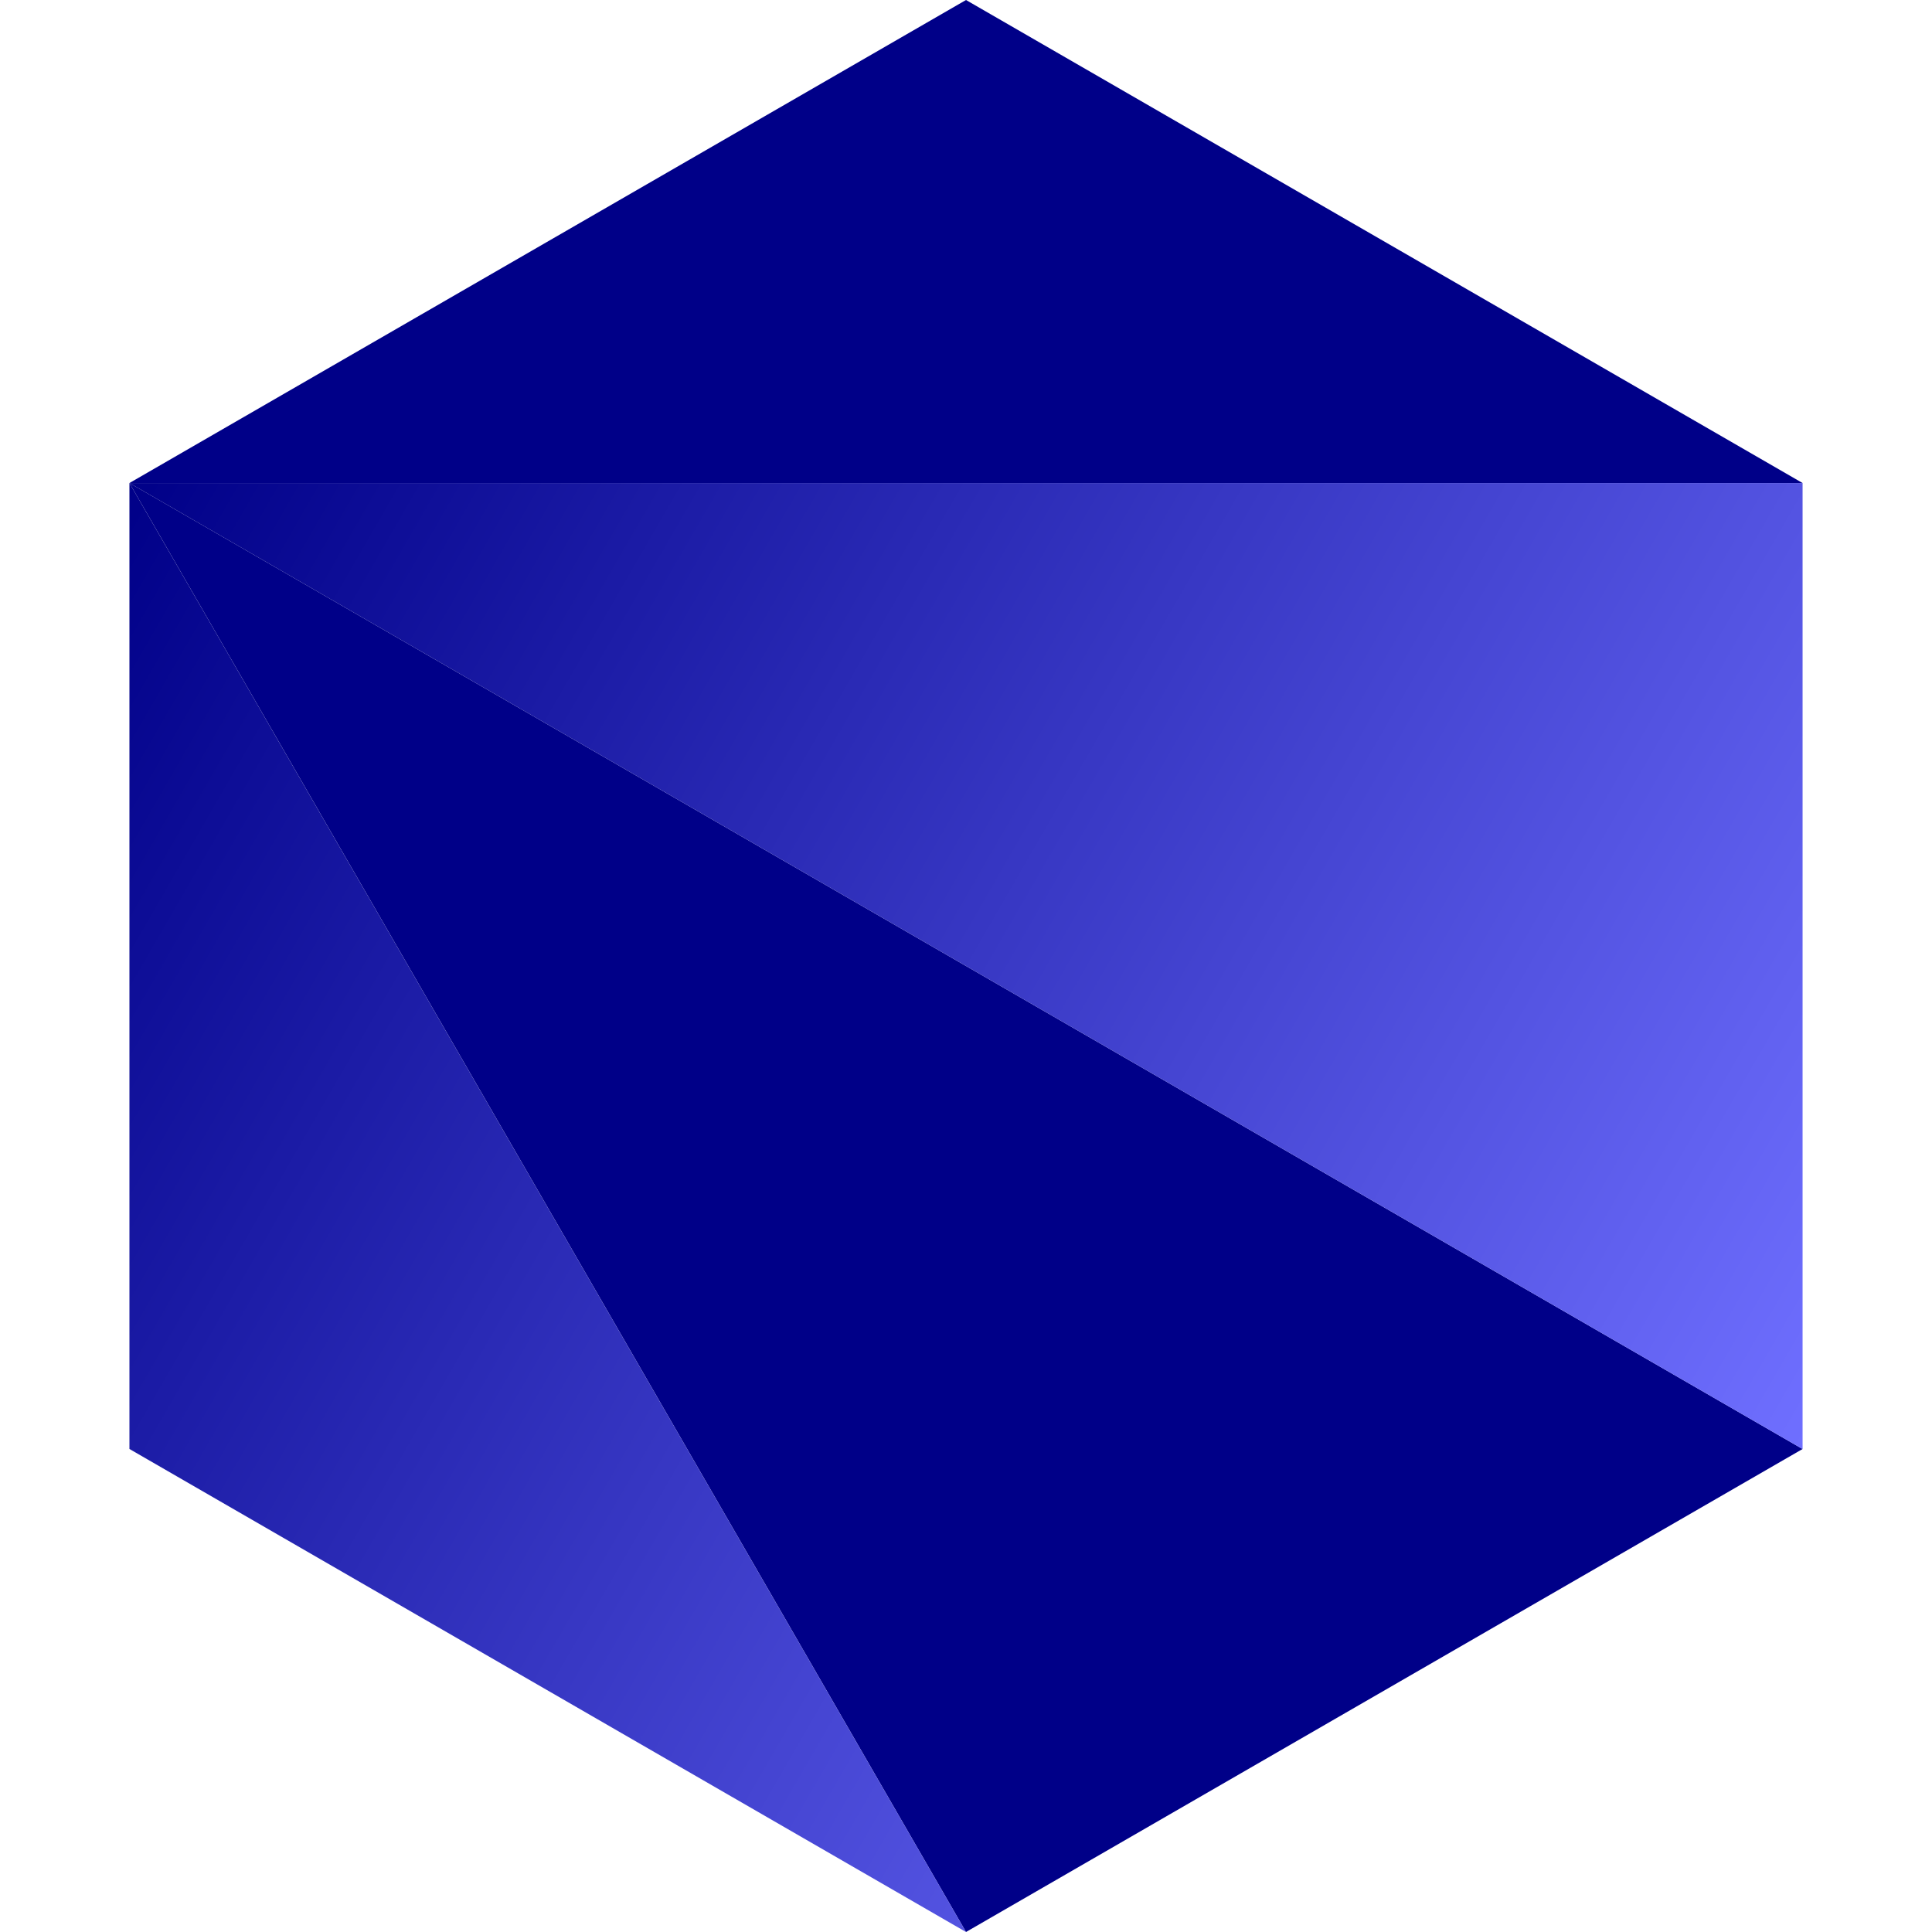
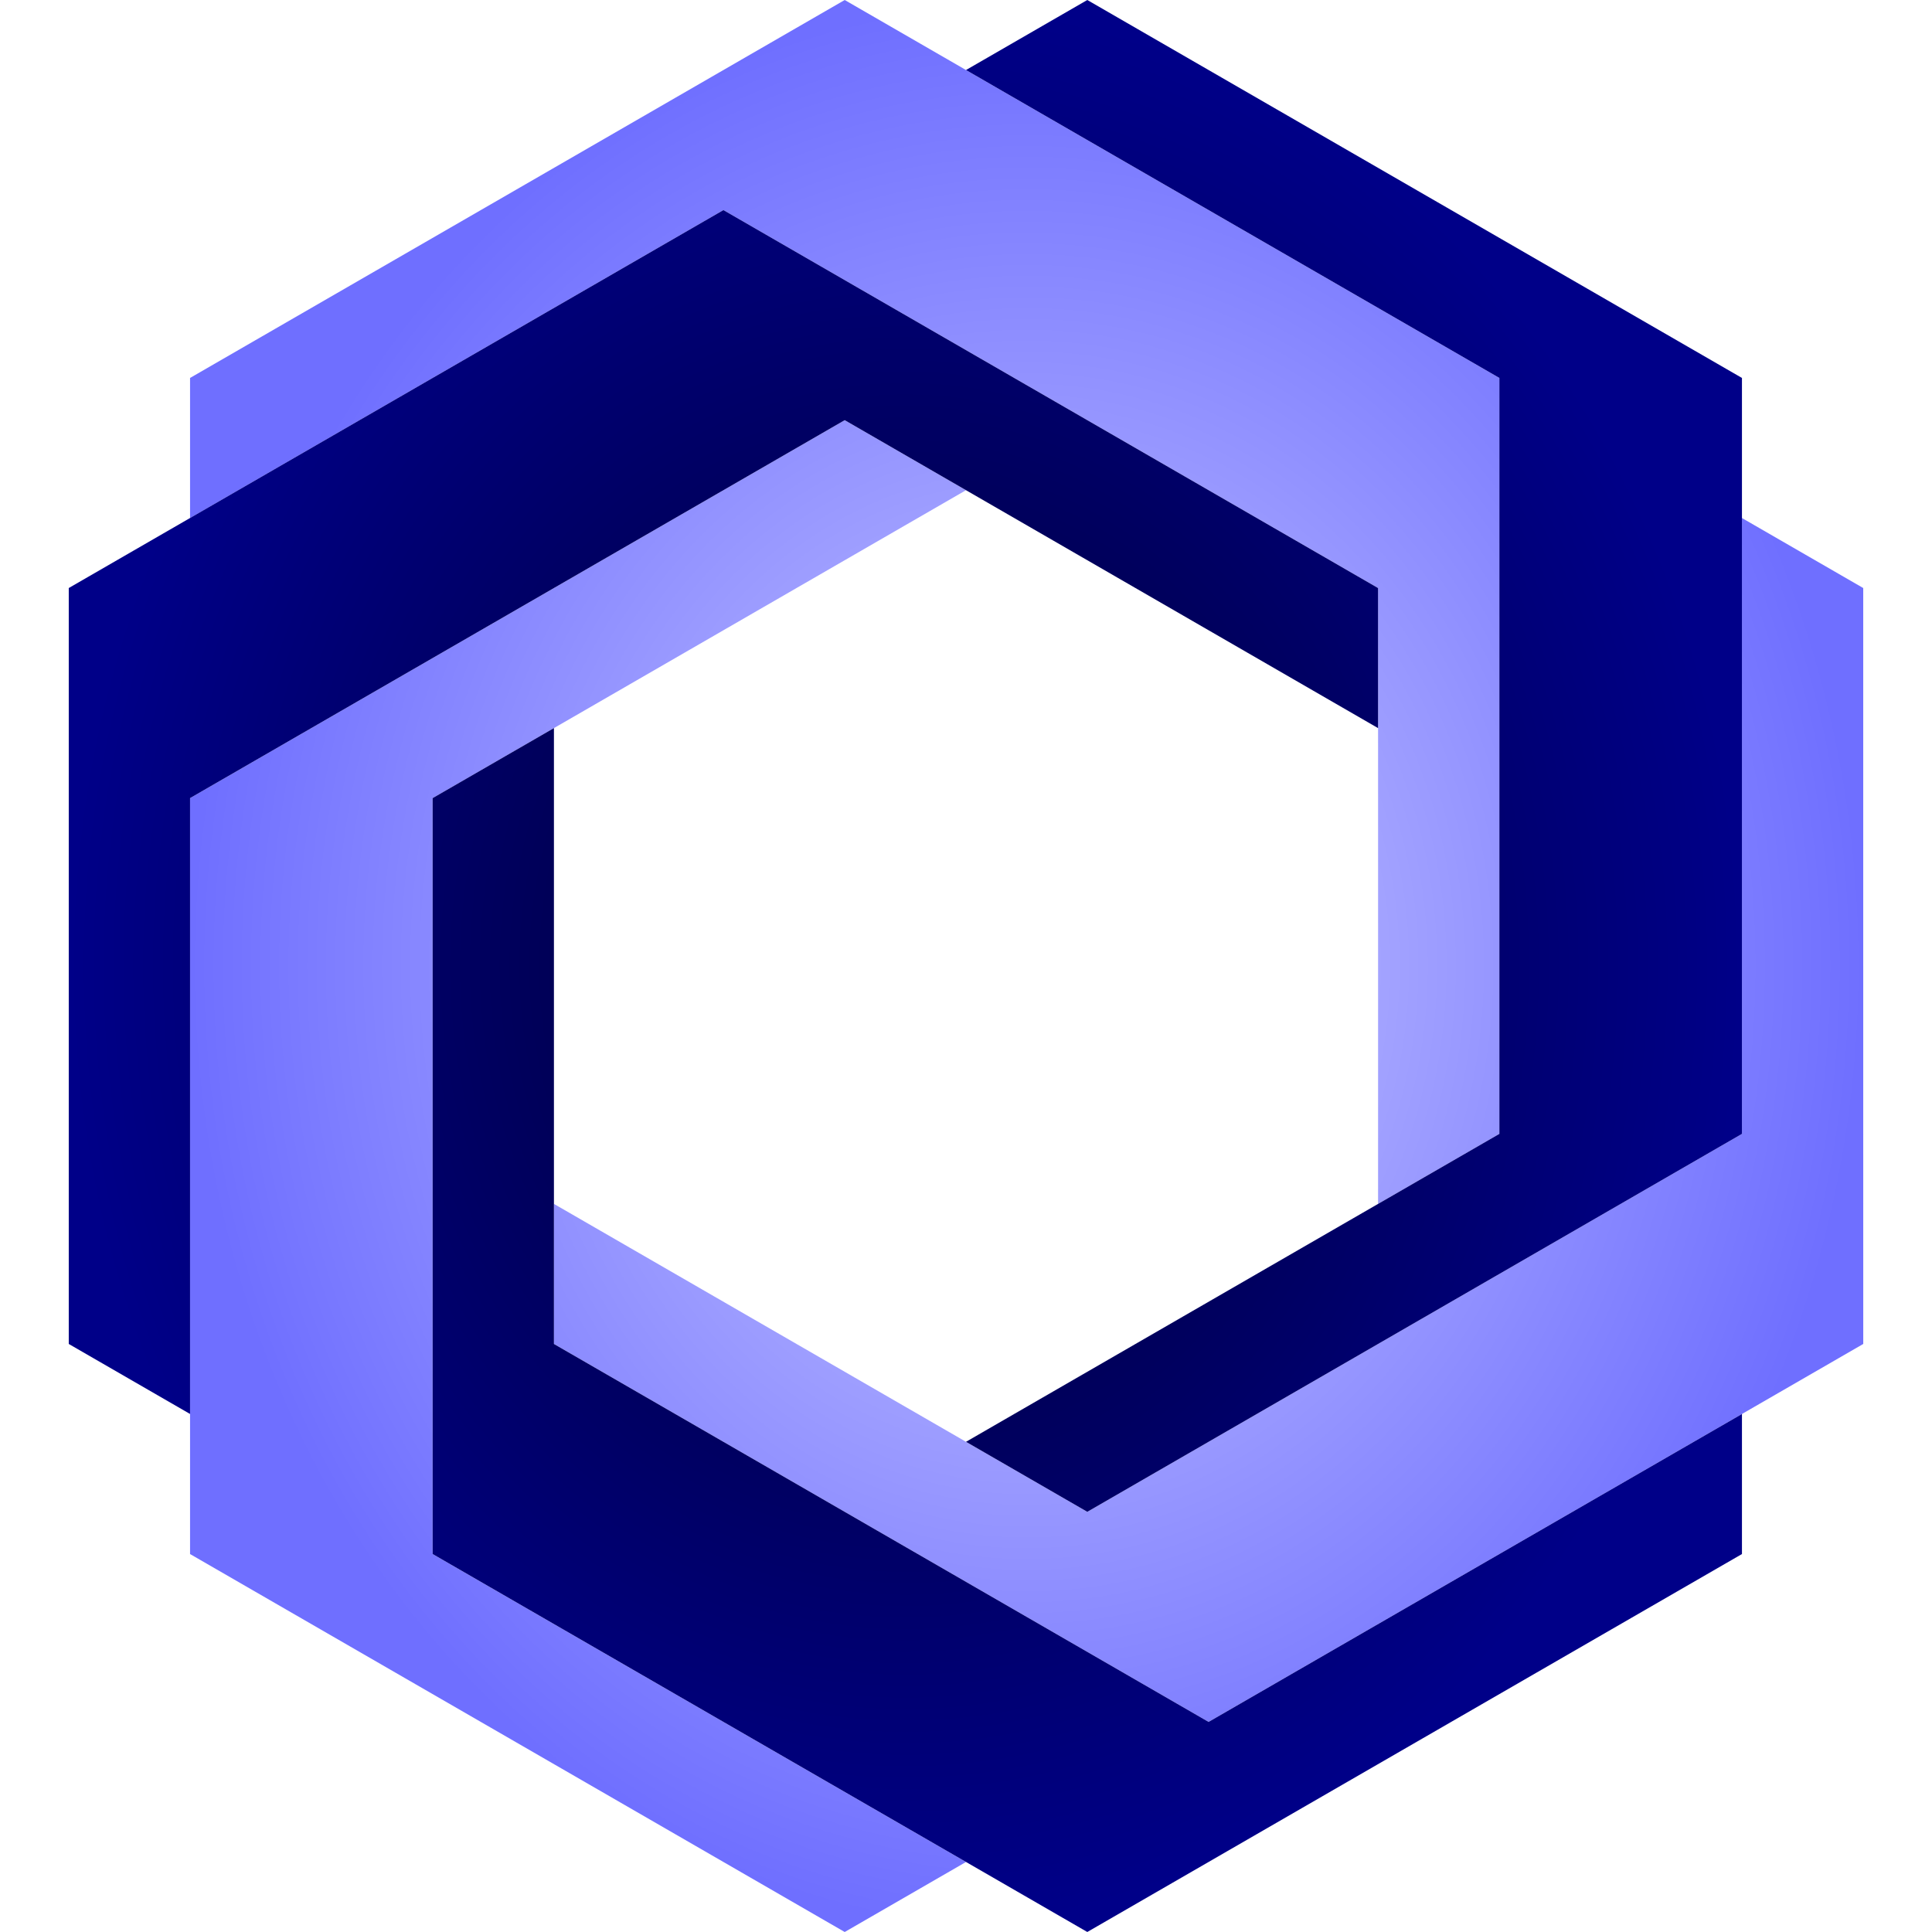
<svg xmlns="http://www.w3.org/2000/svg" xmlns:xlink="http://www.w3.org/1999/xlink" width="120" height="120" viewBox="0 0 31.75 31.75" version="1.1" id="svg5">
  <defs id="defs2">
-     <linearGradient id="linearGradient5873">
-       <stop style="stop-color:#000088;stop-opacity:1" offset="0" id="stop5869" />
-       <stop style="stop-color:#6f6fff;stop-opacity:1" offset="1" id="stop5871" />
+     <linearGradient id="linearGradient1853">
+       <stop style="stop-color:#000088;stop-opacity:1;" offset="0" id="stop1849" />
+       <stop style="stop-color:#000057;stop-opacity:1" offset="0.42" id="stop2177" />
+       <stop style="stop-color:#000088;stop-opacity:1" offset="1" id="stop1851" />
    </linearGradient>
-     <linearGradient xlink:href="#linearGradient5873" id="linearGradient5875" x1="92.671" y1="7.938" x2="120.167" y2="23.812" gradientUnits="userSpaceOnUse" />
-     <linearGradient xlink:href="#linearGradient5873" id="linearGradient6330" gradientUnits="userSpaceOnUse" x1="92.671" y1="7.938" x2="120.167" y2="23.812" />
-     <linearGradient xlink:href="#linearGradient5873" id="linearGradient6332" gradientUnits="userSpaceOnUse" x1="92.671" y1="7.938" x2="120.167" y2="23.812" />
+     <linearGradient id="linearGradient1458">
+       <stop style="stop-color:#6f6fff;stop-opacity:1;" offset="0" id="stop1454" />
+       <stop style="stop-color:#a3a3ff;stop-opacity:1" offset="0.418" id="stop1656" />
+       <stop style="stop-color:#6f6fff;stop-opacity:1" offset="1" id="stop1456" />
+     </linearGradient>
+     <radialGradient xlink:href="#linearGradient1458" id="radialGradient1462" cx="209.6" cy="357.815" fx="209.6" fy="357.815" r="68.973" gradientTransform="matrix(1,0,0,1.154684,0,-55.34818)" gradientUnits="userSpaceOnUse" />
+     <radialGradient xlink:href="#linearGradient1853" id="radialGradient1855" cx="199.6" cy="357.815" fx="199.6" fy="357.815" r="68.973" gradientTransform="matrix(-1,0,0,-1.154684,399.1993,770.9791)" gradientUnits="userSpaceOnUse" />
  </defs>
  <g id="layer1">
-     <g id="g6328" transform="translate(-90.54389)">
-       <path id="path4657" style="fill:#000088;fill-opacity:1;stroke:none;stroke-width:13.726;stroke-linecap:round;stroke-linejoin:round;stroke-miterlimit:4;stroke-dasharray:none;stroke-opacity:1" d="m 350.252,30 51.961,90 51.961,-30 z" transform="scale(0.2645833)" />
-       <path id="path4661" style="fill:#000088;fill-opacity:1;stroke:none;stroke-width:0.265px;stroke-linecap:butt;stroke-linejoin:miter;stroke-opacity:1" d="M 106.419,1.643914e-6 92.671,7.938 h 27.496 z" />
-       <g id="g5579" style="fill:url(#linearGradient5875);fill-opacity:1">
-         <path id="path4659" style="fill:url(#linearGradient6330);fill-opacity:1;stroke:none;stroke-width:0.265px;stroke-linecap:butt;stroke-linejoin:miter;stroke-opacity:1" d="M 92.671,7.938 V 23.812 l 13.748,7.938 z" />
-         <path id="path4921" style="fill:url(#linearGradient6332);fill-opacity:1;stroke:none;stroke-width:0.265px;stroke-linecap:butt;stroke-linejoin:miter;stroke-opacity:1" d="M 92.671,7.938 120.167,23.813 V 7.938 Z" />
-       </g>
-     </g>
    <g id="g5176" transform="matrix(0.4409722,0,0,0.4409722,-186.5272,-20.11717)" />
    <g id="g5178" transform="matrix(0.4409722,0,0,0.4409722,-186.5272,-20.11717)" />
    <g id="g5180" transform="matrix(0.4409722,0,0,0.4409722,-186.5272,-20.11717)" />
    <g id="g5182" transform="matrix(0.4409722,0,0,0.4409722,-186.5272,-20.11717)" />
    <g id="g5184" transform="matrix(0.4409722,0,0,0.4409722,-186.5272,-20.11717)" />
    <g id="g5186" transform="matrix(0.4409722,0,0,0.4409722,-186.5272,-20.11717)" />
    <g id="g5188" transform="matrix(0.4409722,0,0,0.4409722,-186.5272,-20.11717)" />
    <g id="g5190" transform="matrix(0.4409722,0,0,0.4409722,-186.5272,-20.11717)" />
    <g id="g5192" transform="matrix(0.4409722,0,0,0.4409722,-186.5272,-20.11717)" />
    <g id="g5194" transform="matrix(0.4409722,0,0,0.4409722,-186.5272,-20.11717)" />
    <g id="g5196" transform="matrix(0.4409722,0,0,0.4409722,-186.5272,-20.11717)" />
    <g id="g5198" transform="matrix(0.4409722,0,0,0.4409722,-186.5272,-20.11717)" />
    <g id="g5200" transform="matrix(0.4409722,0,0,0.4409722,-186.5272,-20.11717)" />
    <g id="g5202" transform="matrix(0.4409722,0,0,0.4409722,-186.5272,-20.11717)" />
    <g id="g5204" transform="matrix(0.4409722,0,0,0.4409722,-186.5272,-20.11717)" />
+     <g id="g10264" transform="matrix(0.7533751,0,0,0.7533751,-24.90795,-55.44853)" style="stroke-width:1.327">
+       <path id="path1081" style="fill:url(#radialGradient1462);fill-opacity:1;stroke-width:5.309;stroke-linecap:round;stroke-linejoin:round;stroke-miterlimit:0.2" d="m 194.6,278.174 -53.973,31.16 v 11.549 l 43.973,-25.389 53.973,31.16 v 50.775 l 10,-5.773 v -62.322 z m 0,34.641 -53.973,31.16 v 62.322 l 53.973,31.16 10,-5.773 -43.973,-25.387 v -62.322 l 43.973,-25.387 z m 73.971,8.066 0.002,50.775 -53.973,31.16 -43.973,-25.387 v 11.547 l 53.973,31.16 53.973,-31.16 -0.002,-62.322 z" transform="scale(0.2645833)" />
+       <path id="path1083" style="fill:url(#radialGradient1855);fill-opacity:1;stroke-width:5.309;stroke-linecap:round;stroke-linejoin:round;stroke-miterlimit:0.2" d="m 214.6,278.174 -10,5.773 43.973,25.387 v 62.322 l -43.973,25.387 10,5.773 53.973,-31.16 v -62.322 z m -30,17.32 -53.973,31.16 v 62.322 l 10,5.773 v -50.775 l 53.973,-31.16 43.973,25.389 v -11.547 z m -13.973,42.707 -10,5.773 v 62.322 l 53.973,31.16 53.973,-31.16 V 394.75 l -43.973,25.387 -53.973,-31.16 z" transform="scale(0.2645833)" />
+     </g>
  </g>
</svg>
